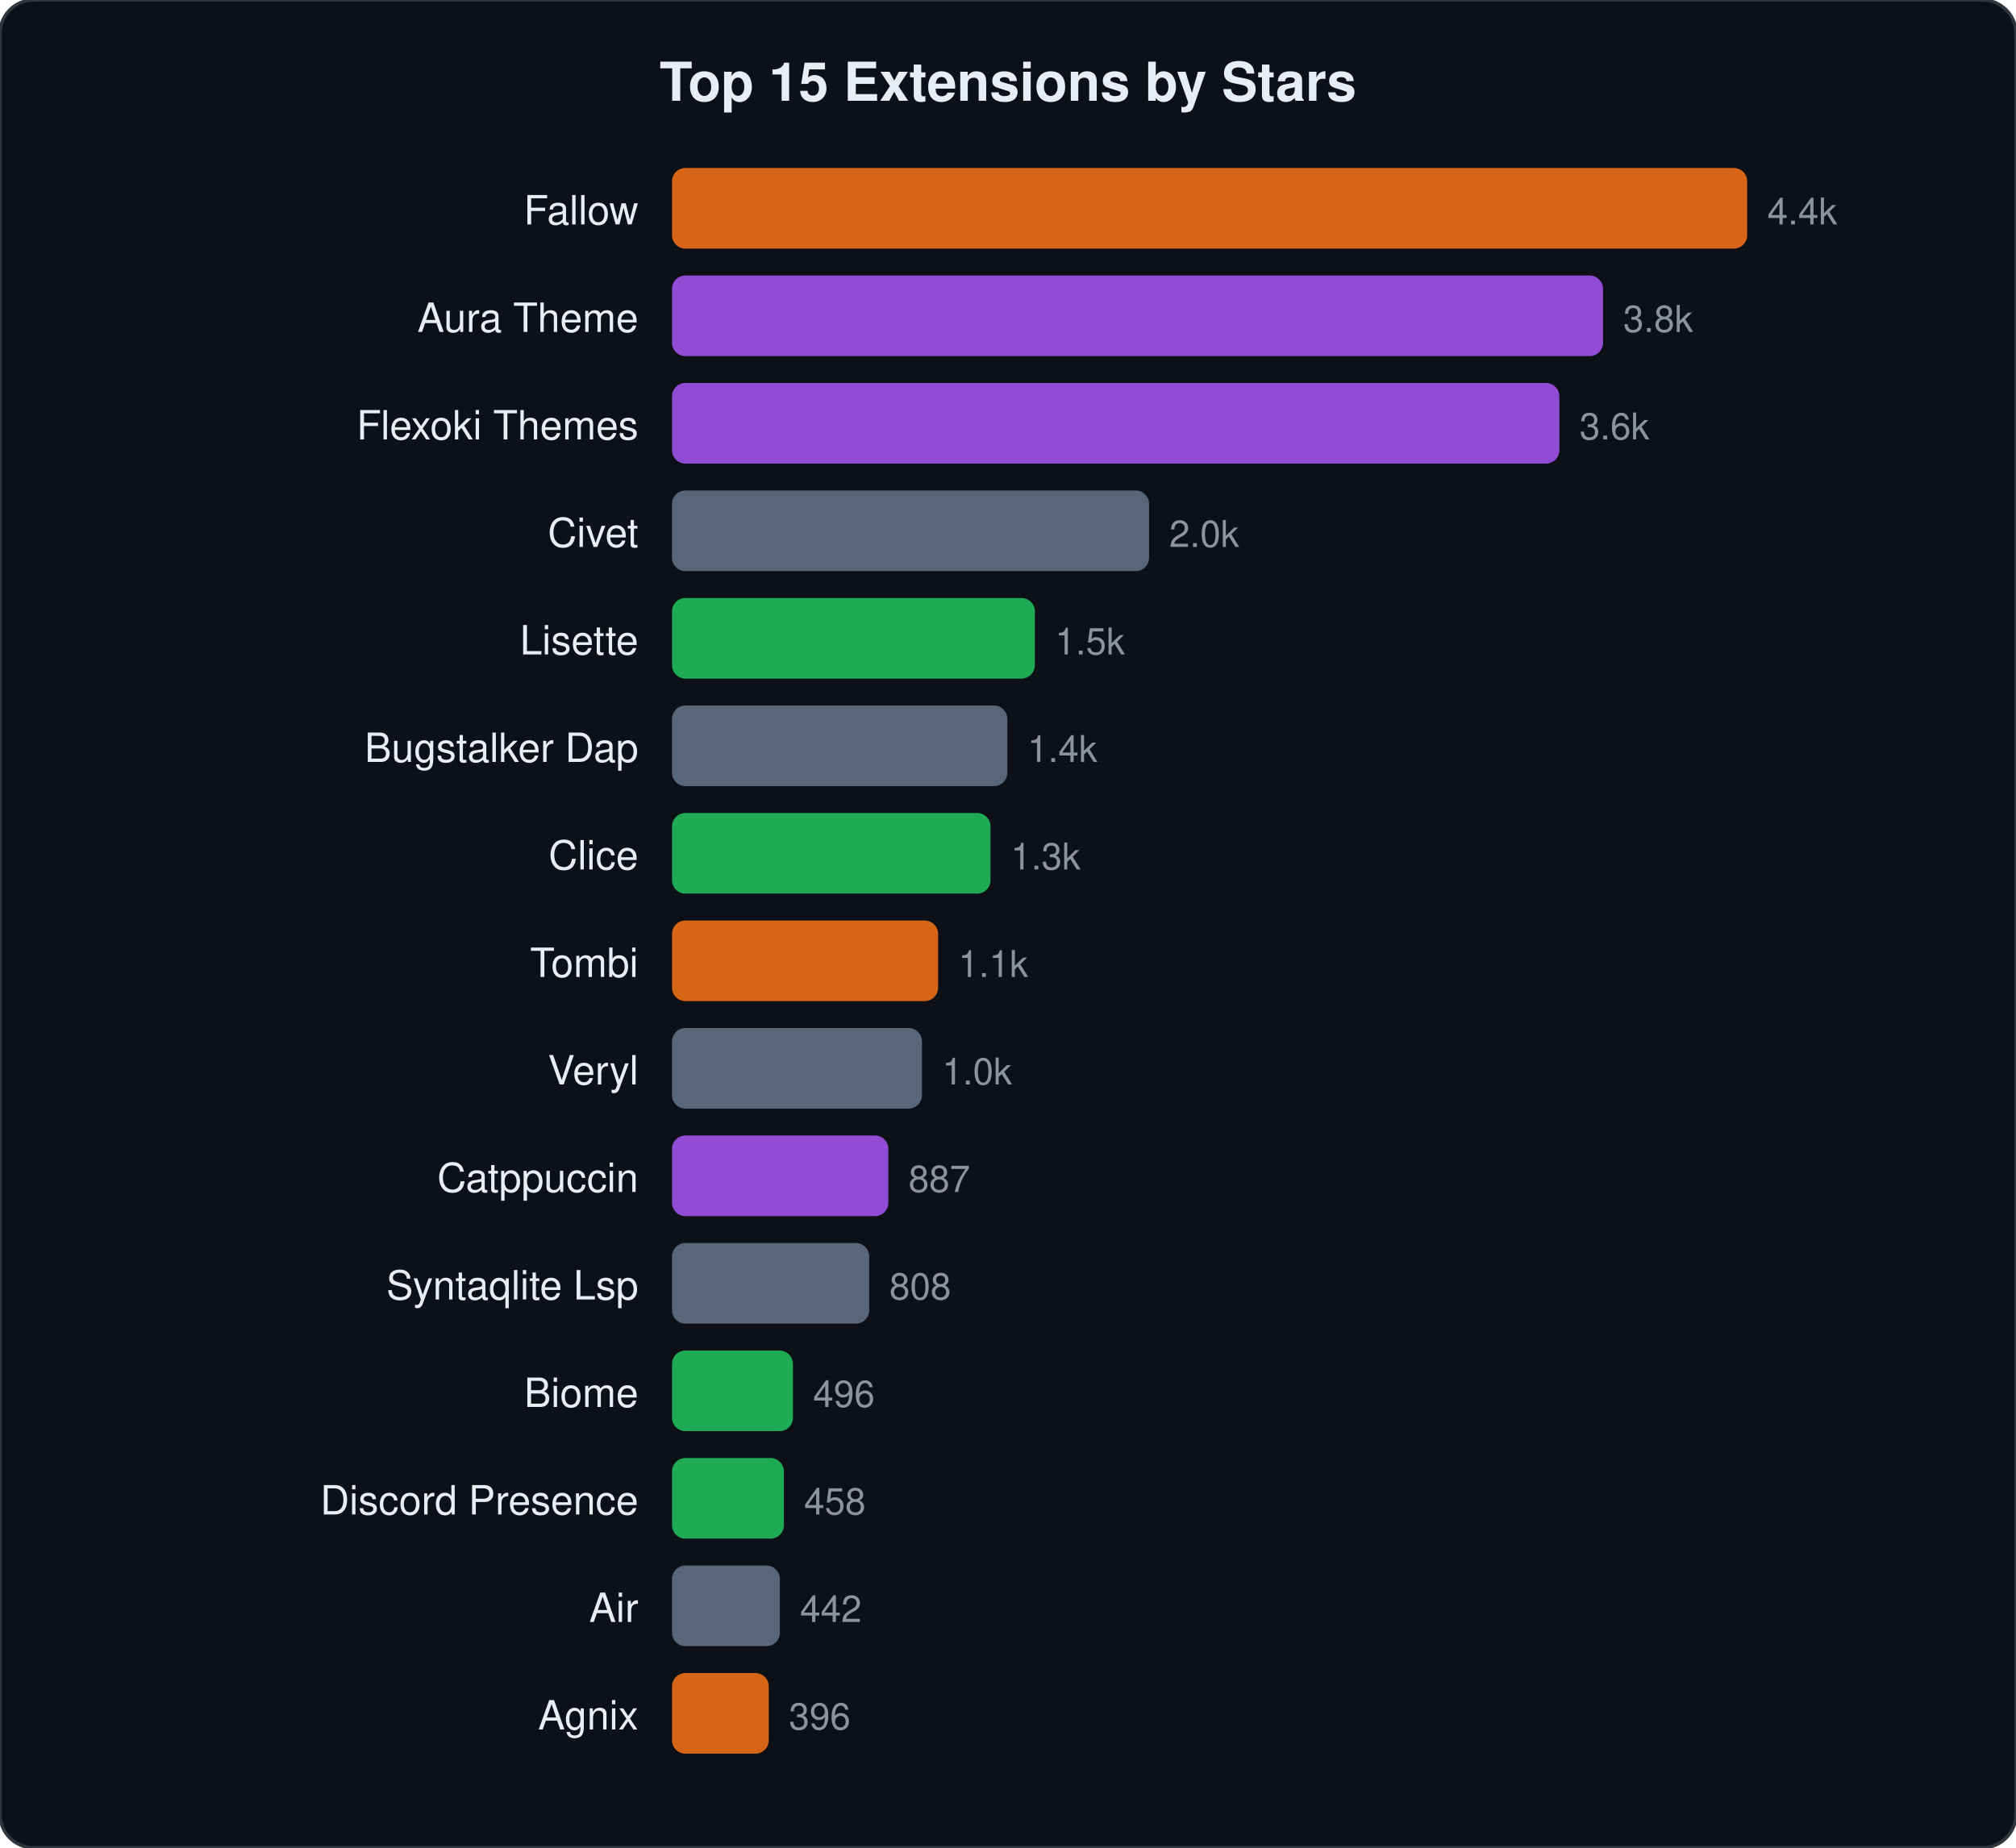
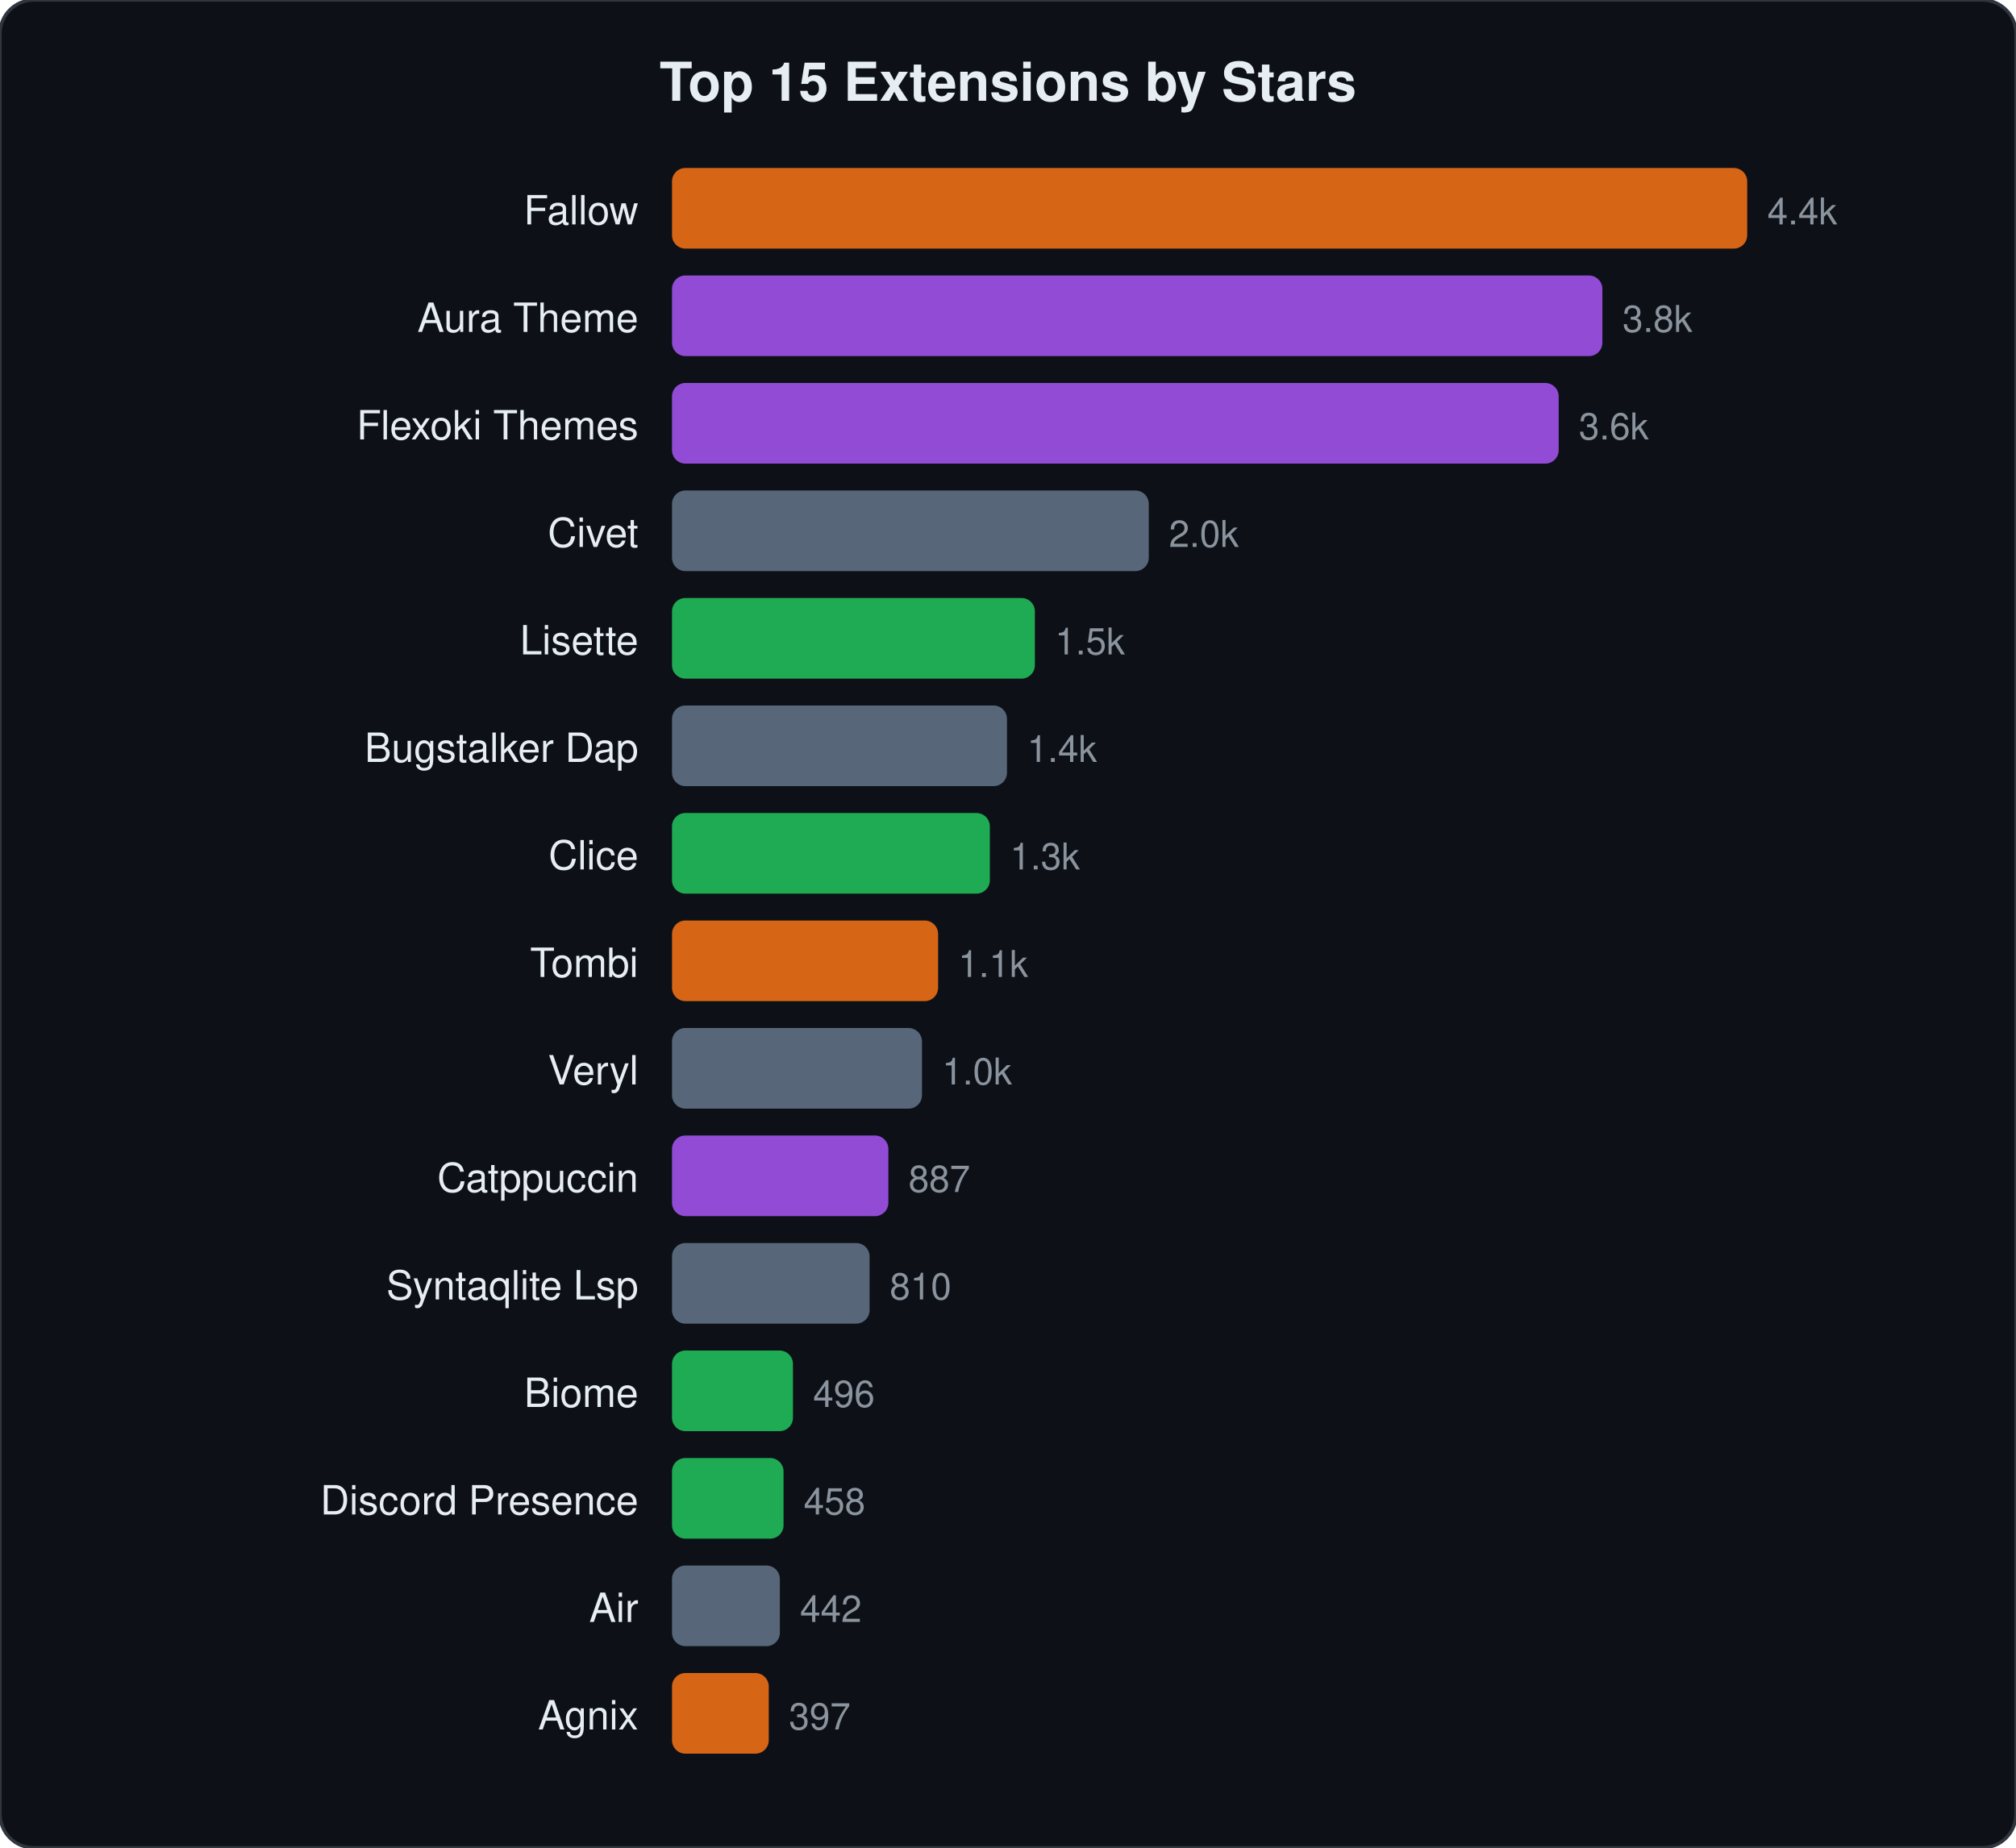
<svg xmlns="http://www.w3.org/2000/svg" viewBox="0 0 600 550" width="600" height="550">
  <style>text{font-family:-apple-system,BlinkMacSystemFont,"Segoe UI",Helvetica,Arial,sans-serif;fill:#e6edf3}.name{font-size:12px}.stars{font-size:11px;fill:#8b949e}.title{font-size:16px;font-weight:600}</style>
  <rect width="600" height="550" rx="10" fill="#0d1117" stroke="#30363d" stroke-width="1" />
  <text x="300" y="30" text-anchor="middle" class="title">Top 15 Extensions by Stars</text>
  <text x="190" y="66.8" text-anchor="end" class="name">Fallow</text>
  <rect x="200" y="50.0" width="320.0" height="24" rx="4" fill="#f97316" opacity="0.85" />
  <text x="526.0" y="66.8" class="stars">4.4k</text>
  <text x="190" y="98.8" text-anchor="end" class="name">Aura Theme</text>
-   <rect x="200" y="82.0" width="277.1" height="24" rx="4" fill="#a855f7" opacity="0.85" />
-   <text x="483.1" y="98.8" class="stars">3.8k</text>
+   <rect x="200" y="82.0" width="276.9" height="24" rx="4" fill="#a855f7" opacity="0.85" />
+   <text x="482.9" y="98.8" class="stars">3.8k</text>
  <text x="190" y="130.8" text-anchor="end" class="name">Flexoki Themes</text>
-   <rect x="200" y="114.0" width="264.1" height="24" rx="4" fill="#a855f7" opacity="0.85" />
-   <text x="470.1" y="130.8" class="stars">3.6k</text>
+   <rect x="200" y="114.0" width="263.9" height="24" rx="4" fill="#a855f7" opacity="0.85" />
+   <text x="469.9" y="130.8" class="stars">3.6k</text>
  <text x="190" y="162.8" text-anchor="end" class="name">Civet</text>
-   <rect x="200" y="146.0" width="142.0" height="24" rx="4" fill="#64748b" opacity="0.85" />
-   <text x="348.0" y="162.8" class="stars">2.0k</text>
+   <rect x="200" y="146.0" width="141.9" height="24" rx="4" fill="#64748b" opacity="0.85" />
+   <text x="347.9" y="162.8" class="stars">2.0k</text>
  <text x="190" y="194.8" text-anchor="end" class="name">Lisette</text>
  <rect x="200" y="178.0" width="108.0" height="24" rx="4" fill="#22c55e" opacity="0.85" />
  <text x="314.0" y="194.8" class="stars">1.5k</text>
  <text x="190" y="226.8" text-anchor="end" class="name">Bugstalker Dap</text>
-   <rect x="200" y="210.0" width="99.8" height="24" rx="4" fill="#64748b" opacity="0.85" />
-   <text x="305.8" y="226.8" class="stars">1.4k</text>
+   <rect x="200" y="210.0" width="99.7" height="24" rx="4" fill="#64748b" opacity="0.85" />
+   <text x="305.7" y="226.8" class="stars">1.4k</text>
  <text x="190" y="258.8" text-anchor="end" class="name">Clice</text>
-   <rect x="200" y="242.0" width="94.8" height="24" rx="4" fill="#22c55e" opacity="0.85" />
-   <text x="300.8" y="258.8" class="stars">1.3k</text>
+   <rect x="200" y="242.0" width="94.6" height="24" rx="4" fill="#22c55e" opacity="0.85" />
+   <text x="300.6" y="258.8" class="stars">1.3k</text>
  <text x="190" y="290.8" text-anchor="end" class="name">Tombi</text>
  <rect x="200" y="274.0" width="79.2" height="24" rx="4" fill="#f97316" opacity="0.85" />
  <text x="285.2" y="290.8" class="stars">1.1k</text>
  <text x="190" y="322.8" text-anchor="end" class="name">Veryl</text>
  <rect x="200" y="306.0" width="74.4" height="24" rx="4" fill="#64748b" opacity="0.85" />
  <text x="280.4" y="322.8" class="stars">1.0k</text>
  <text x="190" y="354.8" text-anchor="end" class="name">Catppuccin</text>
  <rect x="200" y="338.0" width="64.4" height="24" rx="4" fill="#a855f7" opacity="0.85" />
  <text x="270.4" y="354.8" class="stars">887</text>
  <text x="190" y="386.8" text-anchor="end" class="name">Syntaqlite Lsp</text>
-   <rect x="200" y="370.0" width="58.7" height="24" rx="4" fill="#64748b" opacity="0.85" />
-   <text x="264.7" y="386.8" class="stars">808</text>
+   <rect x="200" y="370.0" width="58.8" height="24" rx="4" fill="#64748b" opacity="0.85" />
+   <text x="264.8" y="386.8" class="stars">810</text>
  <text x="190" y="418.8" text-anchor="end" class="name">Biome</text>
  <rect x="200" y="402.0" width="36.0" height="24" rx="4" fill="#22c55e" opacity="0.85" />
  <text x="242.0" y="418.8" class="stars">496</text>
  <text x="190" y="450.8" text-anchor="end" class="name">Discord Presence</text>
-   <rect x="200" y="434.0" width="33.3" height="24" rx="4" fill="#22c55e" opacity="0.85" />
-   <text x="239.3" y="450.8" class="stars">458</text>
+   <rect x="200" y="434.0" width="33.2" height="24" rx="4" fill="#22c55e" opacity="0.85" />
+   <text x="239.2" y="450.8" class="stars">458</text>
  <text x="190" y="482.8" text-anchor="end" class="name">Air</text>
  <rect x="200" y="466.0" width="32.1" height="24" rx="4" fill="#64748b" opacity="0.85" />
  <text x="238.1" y="482.8" class="stars">442</text>
  <text x="190" y="514.8" text-anchor="end" class="name">Agnix</text>
  <rect x="200" y="498.0" width="28.8" height="24" rx="4" fill="#f97316" opacity="0.85" />
-   <text x="234.8" y="514.8" class="stars">396</text>
+   <text x="234.8" y="514.8" class="stars">397</text>
</svg>
